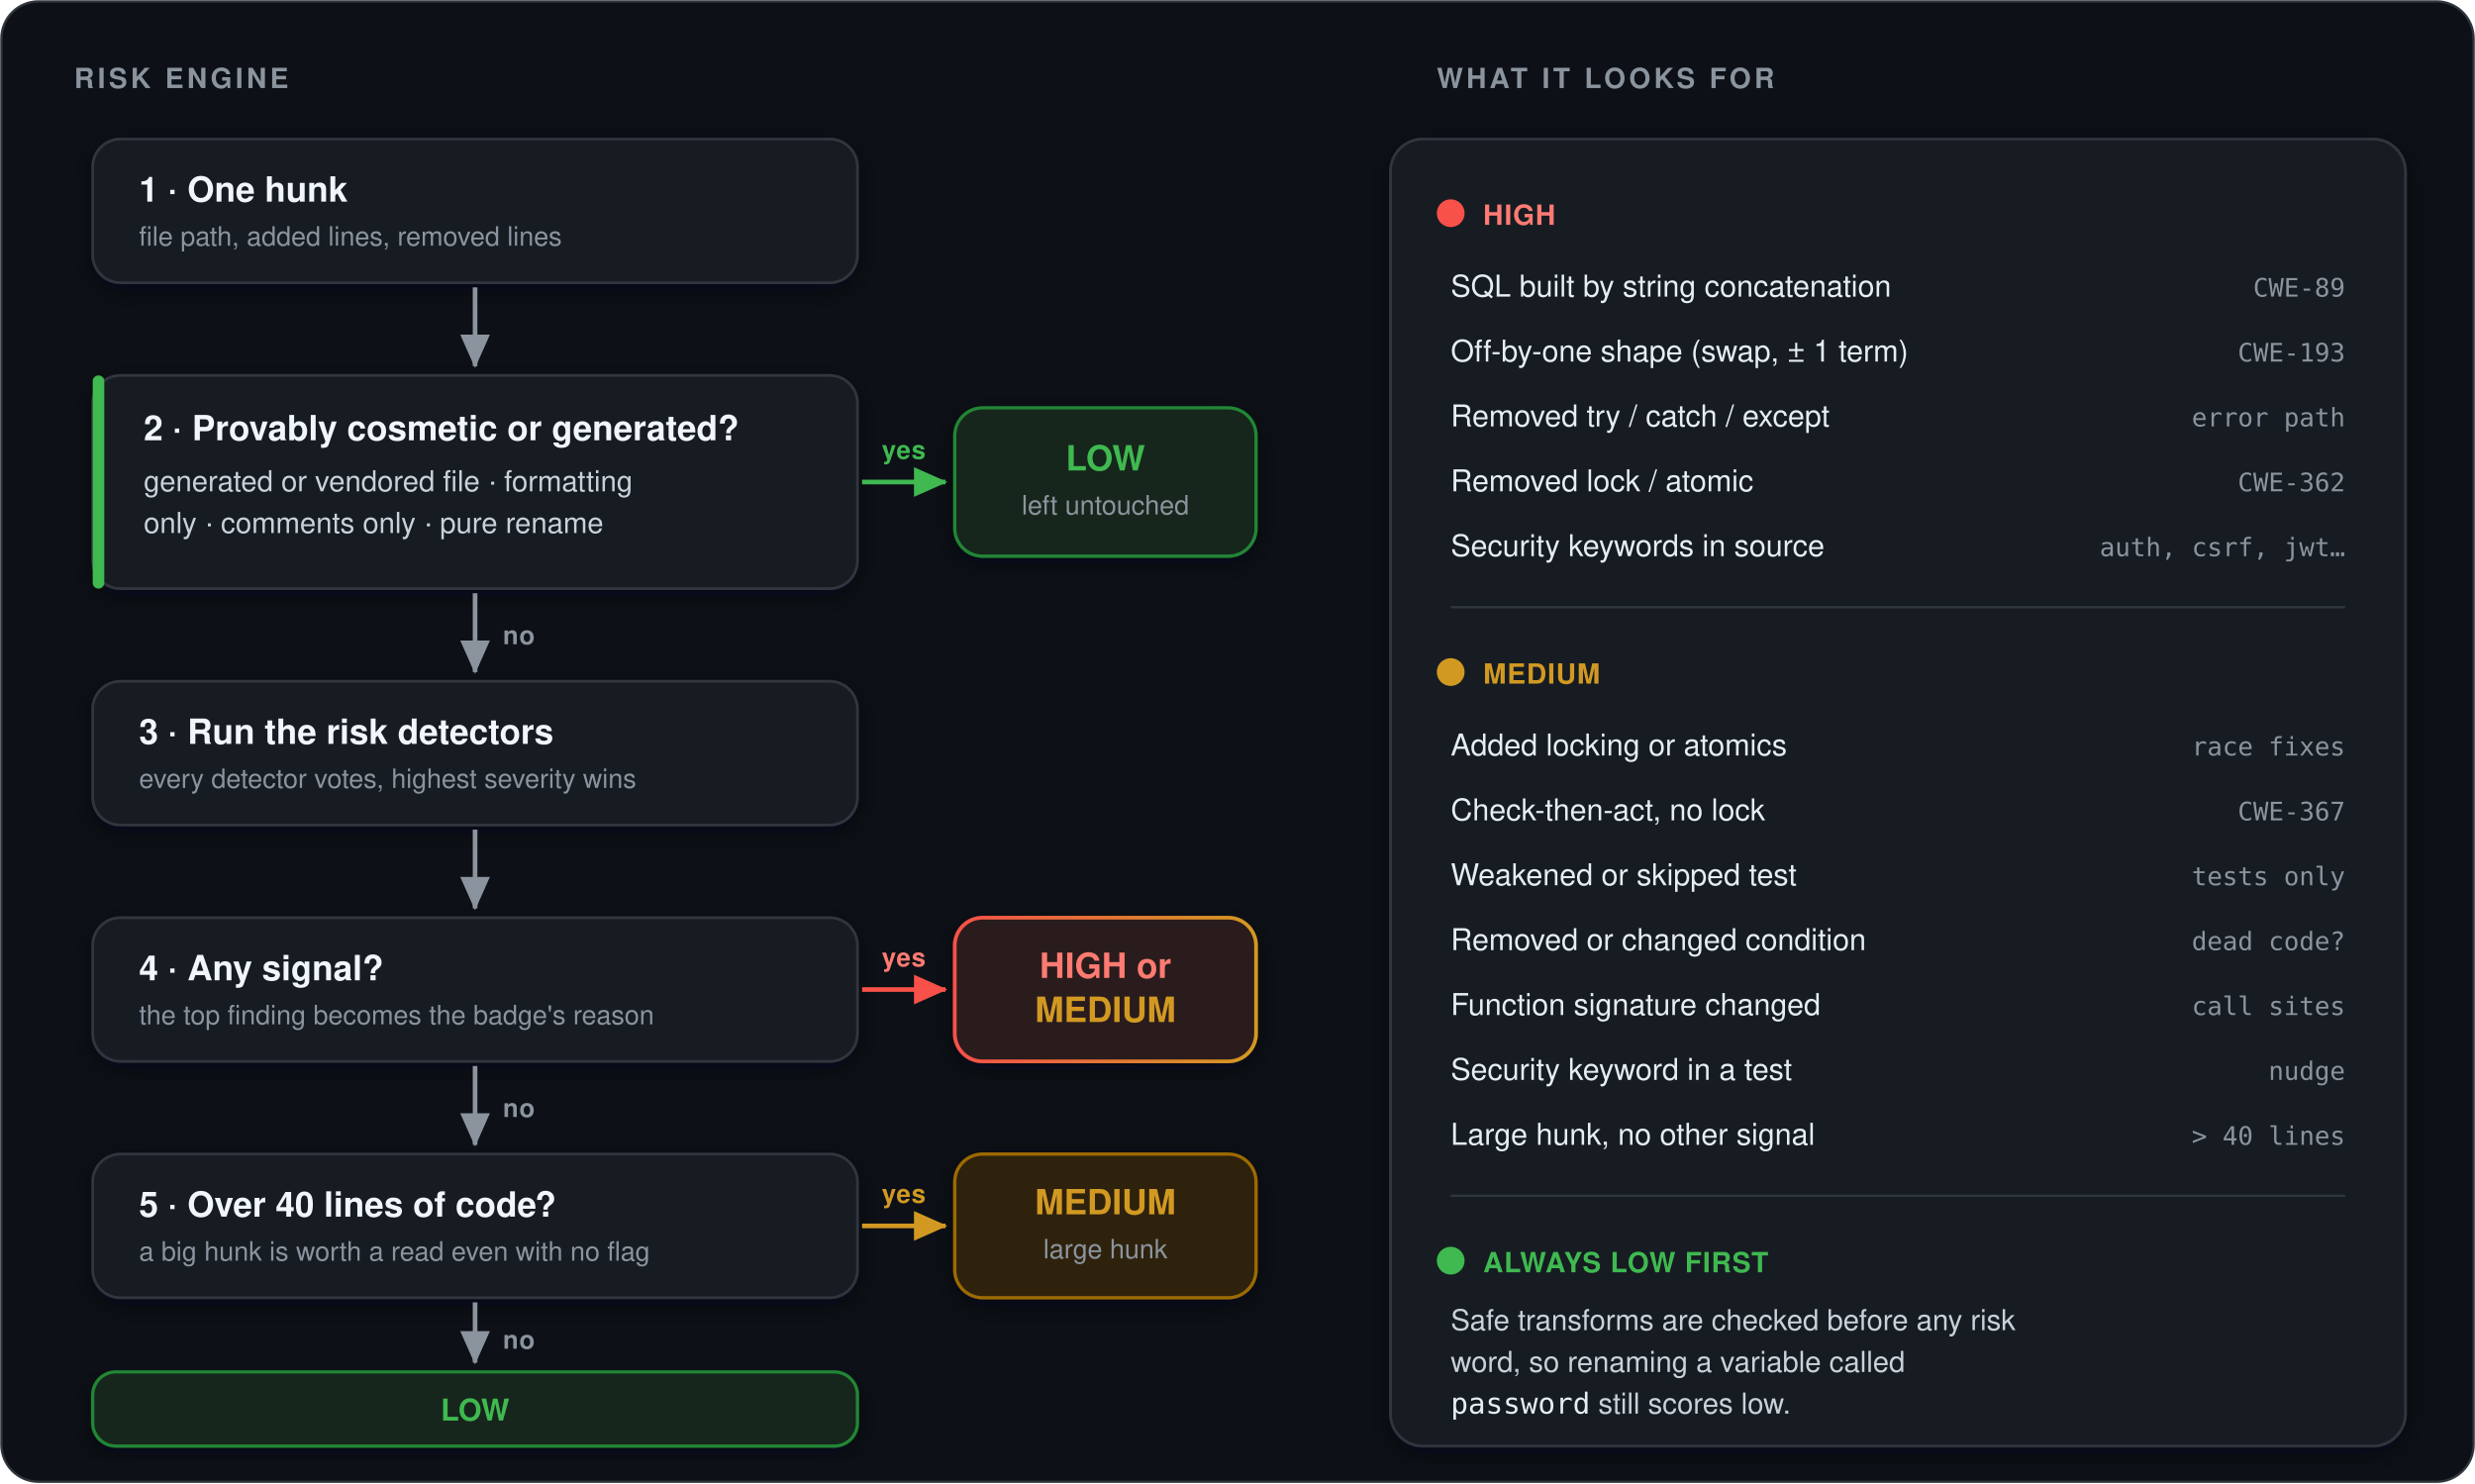
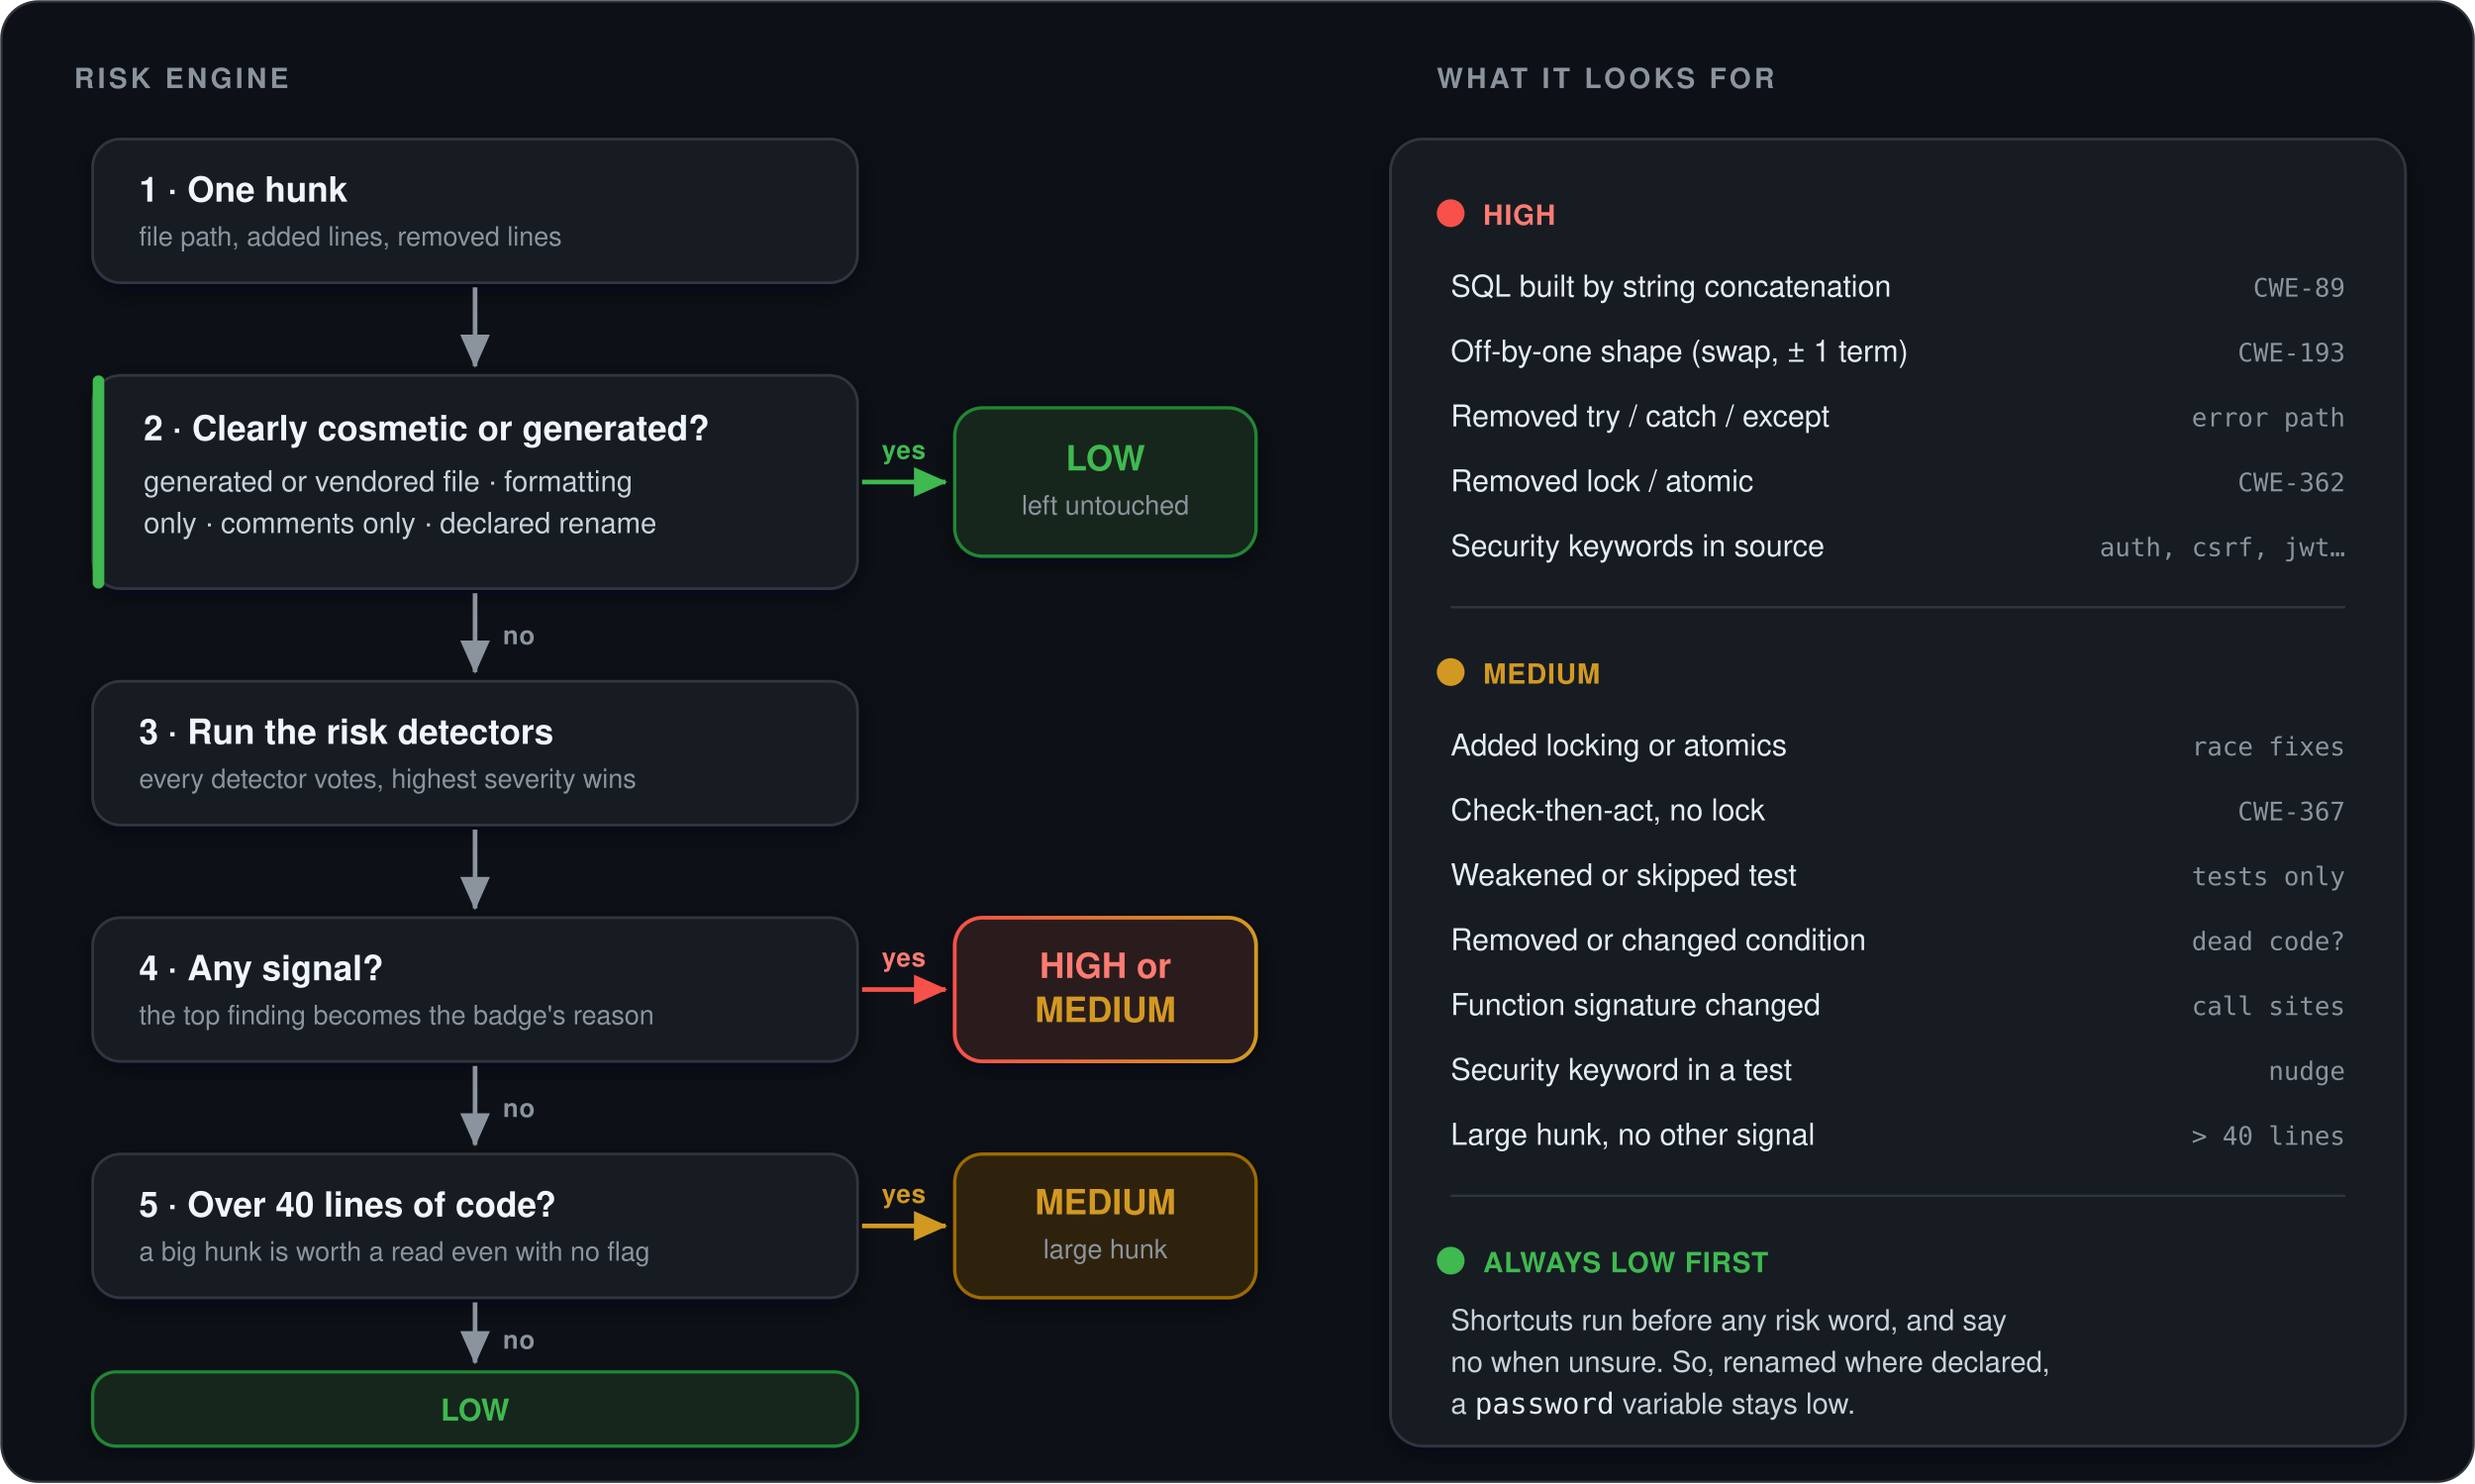
<svg xmlns="http://www.w3.org/2000/svg" viewBox="0 0 1068 640" width="1068" height="640" role="img" aria-labelledby="t d">
  <defs>
    <marker id="a" viewBox="0 0 10 10" refX="8.5" refY="5" markerWidth="8" markerHeight="8" orient="auto">
      <path d="M0 1L9 5L0 9z" fill="#8b949e" />
    </marker>
    <marker id="g" viewBox="0 0 10 10" refX="8.5" refY="5" markerWidth="8" markerHeight="8" orient="auto">
      <path d="M0 1L9 5L0 9z" fill="#3fb950" />
    </marker>
    <marker id="r" viewBox="0 0 10 10" refX="8.5" refY="5" markerWidth="8" markerHeight="8" orient="auto">
      <path d="M0 1L9 5L0 9z" fill="#f85149" />
    </marker>
    <marker id="y" viewBox="0 0 10 10" refX="8.5" refY="5" markerWidth="8" markerHeight="8" orient="auto">
      <path d="M0 1L9 5L0 9z" fill="#d29922" />
    </marker>
    <linearGradient id="risk" x1="0" x2="1">
      <stop offset="0" stop-color="#f85149" />
      <stop offset="1" stop-color="#d29922" />
    </linearGradient>
    <filter id="sh" x="-10%" y="-10%" width="120%" height="130%">
      <feDropShadow dx="0" dy="3" stdDeviation="5" flood-color="#010409" flood-opacity=".6" />
    </filter>
    <style>
      text { font-family: -apple-system, "Segoe UI", Helvetica, Arial, sans-serif; }
      .h { font-size: 15px; font-weight: 700; fill: #f0f6fc; }
      .m { font-size: 12.5px; fill: #c9d1d9; }
      .s { font-size: 11.5px; fill: #8b949e; }
      .l { font-size: 11px; font-weight: 700; letter-spacing: .03em; }
      .cap { font-size: 12px; fill: #8b949e; font-weight: 700; letter-spacing: .12em; }
      .card { fill: #161b22; stroke: #30363d; stroke-width: 1.2; }
      .row { font-size: 13px; fill: #e6edf3; }
      .tag { font-size: 11px; fill: #8b949e; font-family: ui-monospace, SFMono-Regular, Menlo, Consolas, monospace; }
    </style>
  </defs>
  <rect x=".6" y=".6" width="1066.8" height="638.8" rx="16" fill="#0d1117" stroke="#30363d" />
  <text x="32" y="38" class="cap">RISK ENGINE</text>
  <text x="620" y="38" class="cap">WHAT IT LOOKS FOR</text>
  <g filter="url(#sh)">
    <rect class="card" x="40" y="60" width="330" height="62" rx="12" />
    <rect class="card" x="40" y="162" width="330" height="92" rx="12" />
    <rect class="card" x="40" y="294" width="330" height="62" rx="12" />
    <rect class="card" x="40" y="396" width="330" height="62" rx="12" />
    <rect class="card" x="40" y="498" width="330" height="62" rx="12" />
  </g>
  <rect x="40" y="162" width="5" height="92" rx="2.5" fill="#3fb950" />
  <text x="60" y="87" class="h">1 · One hunk</text>
  <text x="60" y="106" class="s">file path, added lines, removed lines</text>
-   <text x="62" y="190" class="h">2 · Provably cosmetic or generated?</text>
+   <text x="62" y="190" class="h">2 · Clearly cosmetic or generated?</text>
  <text x="62" y="212" class="m">generated or vendored file · formatting</text>
-   <text x="62" y="230" class="m">only · comments only · pure rename</text>
+   <text x="62" y="230" class="m">only · comments only · declared rename</text>
  <text x="60" y="321" class="h">3 · Run the risk detectors</text>
  <text x="60" y="340" class="s">every detector votes, highest severity wins</text>
  <text x="60" y="423" class="h">4 · Any signal?</text>
  <text x="60" y="442" class="s">the top finding becomes the badge's reason</text>
  <text x="60" y="525" class="h">5 · Over 40 lines of code?</text>
  <text x="60" y="544" class="s">a big hunk is worth a read even with no flag</text>
  <path d="M205 124 V158" stroke="#8b949e" stroke-width="2" fill="none" marker-end="url(#a)" />
  <path d="M205 256 V290" stroke="#8b949e" stroke-width="2" fill="none" marker-end="url(#a)" />
  <text x="217" y="278" class="l" style="fill:#8b949e">no</text>
  <path d="M205 358 V392" stroke="#8b949e" stroke-width="2" fill="none" marker-end="url(#a)" />
  <path d="M205 460 V494" stroke="#8b949e" stroke-width="2" fill="none" marker-end="url(#a)" />
  <text x="217" y="482" class="l" style="fill:#8b949e">no</text>
  <g filter="url(#sh)">
    <rect x="412" y="176" width="130" height="64" rx="12" fill="#12261a" stroke="#238636" stroke-width="1.4" />
    <rect x="412" y="396" width="130" height="62" rx="12" fill="#2b1a1a" stroke="url(#risk)" stroke-width="1.6" />
    <rect x="412" y="498" width="130" height="62" rx="12" fill="#2d2411" stroke="#9e6a03" stroke-width="1.4" />
  </g>
  <text x="477" y="203" class="h" text-anchor="middle" style="fill:#3fb950">LOW</text>
  <text x="477" y="222" class="s" text-anchor="middle">left untouched</text>
  <text x="477" y="422" class="h" text-anchor="middle" style="fill:#ff7b72">HIGH or</text>
  <text x="477" y="441" class="h" text-anchor="middle" style="fill:#d29922">MEDIUM</text>
  <text x="477" y="524" class="h" text-anchor="middle" style="fill:#d29922">MEDIUM</text>
  <text x="477" y="543" class="s" text-anchor="middle">large hunk</text>
  <path d="M372 208 H408" stroke="#3fb950" stroke-width="2" fill="none" marker-end="url(#g)" />
  <text x="390" y="198" class="l" text-anchor="middle" style="fill:#3fb950">yes</text>
  <path d="M372 427 H408" stroke="#f85149" stroke-width="2" fill="none" marker-end="url(#r)" />
  <text x="390" y="417" class="l" text-anchor="middle" style="fill:#ff7b72">yes</text>
  <path d="M372 529 H408" stroke="#d29922" stroke-width="2" fill="none" marker-end="url(#y)" />
  <text x="390" y="519" class="l" text-anchor="middle" style="fill:#d29922">yes</text>
  <path d="M205 562 V588" stroke="#8b949e" stroke-width="2" fill="none" marker-end="url(#a)" />
  <text x="217" y="582" class="l" style="fill:#8b949e">no</text>
  <g filter="url(#sh)">
    <rect x="40" y="592" width="330" height="32" rx="10" fill="#12261a" stroke="#238636" stroke-width="1.4" />
  </g>
  <text x="205" y="613" class="h" text-anchor="middle" style="fill:#3fb950;font-size:13px">LOW</text>
  <g filter="url(#sh)">
    <rect class="card" x="600" y="60" width="438" height="564" rx="14" />
  </g>
  <circle cx="626" cy="92" r="6" fill="#f85149" />
  <text x="640" y="97" class="l" style="fill:#ff7b72;font-size:12px">HIGH</text>
  <g>
    <text x="626" y="128" class="row">SQL built by string concatenation</text>
    <text x="1012" y="128" class="tag" text-anchor="end">CWE-89</text>
    <text x="626" y="156" class="row">Off-by-one shape (swap, ± 1 term)</text>
    <text x="1012" y="156" class="tag" text-anchor="end">CWE-193</text>
    <text x="626" y="184" class="row">Removed try / catch / except</text>
    <text x="1012" y="184" class="tag" text-anchor="end">error path</text>
    <text x="626" y="212" class="row">Removed lock / atomic</text>
    <text x="1012" y="212" class="tag" text-anchor="end">CWE-362</text>
    <text x="626" y="240" class="row">Security keywords in source</text>
    <text x="1012" y="240" class="tag" text-anchor="end">auth, csrf, jwt…</text>
  </g>
  <line x1="626" y1="262" x2="1012" y2="262" stroke="#30363d" />
  <circle cx="626" cy="290" r="6" fill="#d29922" />
  <text x="640" y="295" class="l" style="fill:#d29922;font-size:12px">MEDIUM</text>
  <g>
    <text x="626" y="326" class="row">Added locking or atomics</text>
    <text x="1012" y="326" class="tag" text-anchor="end">race fixes</text>
    <text x="626" y="354" class="row">Check-then-act, no lock</text>
    <text x="1012" y="354" class="tag" text-anchor="end">CWE-367</text>
    <text x="626" y="382" class="row">Weakened or skipped test</text>
    <text x="1012" y="382" class="tag" text-anchor="end">tests only</text>
    <text x="626" y="410" class="row">Removed or changed condition</text>
    <text x="1012" y="410" class="tag" text-anchor="end">dead code?</text>
    <text x="626" y="438" class="row">Function signature changed</text>
    <text x="1012" y="438" class="tag" text-anchor="end">call sites</text>
    <text x="626" y="466" class="row">Security keyword in a test</text>
    <text x="1012" y="466" class="tag" text-anchor="end">nudge</text>
    <text x="626" y="494" class="row">Large hunk, no other signal</text>
    <text x="1012" y="494" class="tag" text-anchor="end">&gt; 40 lines</text>
  </g>
  <line x1="626" y1="516" x2="1012" y2="516" stroke="#30363d" />
  <circle cx="626" cy="544" r="6" fill="#3fb950" />
  <text x="640" y="549" class="l" style="fill:#3fb950;font-size:12px">ALWAYS LOW FIRST</text>
-   <text x="626" y="574" class="m">Safe transforms are checked before any risk</text>
-   <text x="626" y="592" class="m">word, so renaming a variable called</text>
-   <text x="626" y="610" class="m">
-     <tspan style="font-family:ui-monospace,Menlo,monospace;fill:#e6edf3">password</tspan> still scores low.</text>
+   <text x="626" y="574" class="m">Shortcuts run before any risk word, and say</text>
+   <text x="626" y="592" class="m">no when unsure. So, renamed where declared,</text>
+   <text x="626" y="610" class="m">a <tspan style="font-family:ui-monospace,Menlo,monospace;fill:#e6edf3">password</tspan> variable stays low.</text>
</svg>
